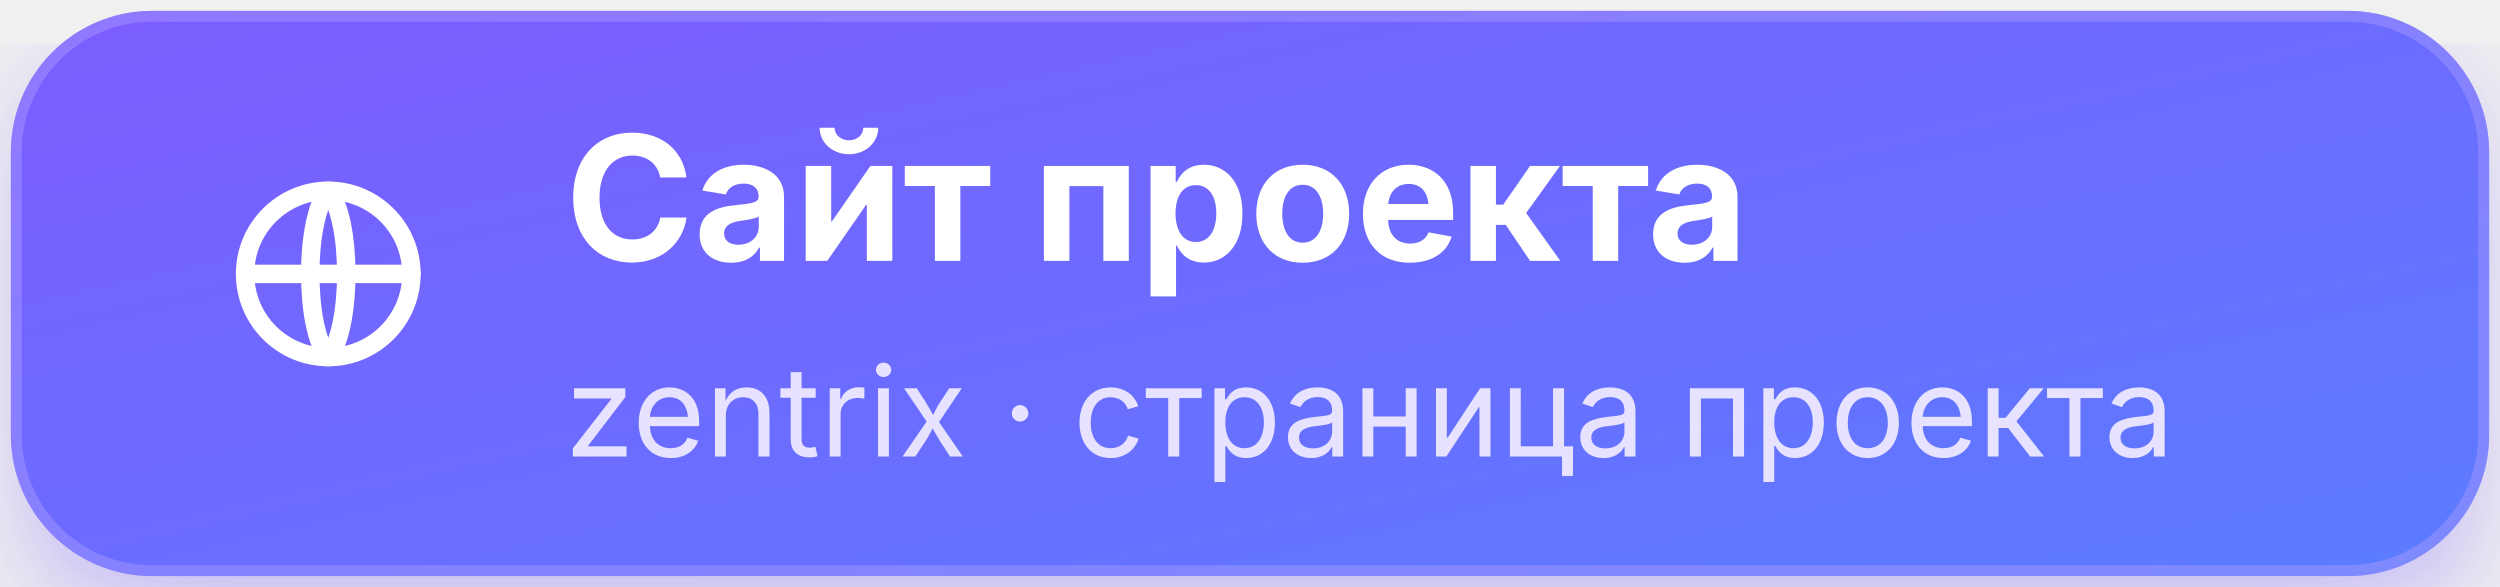
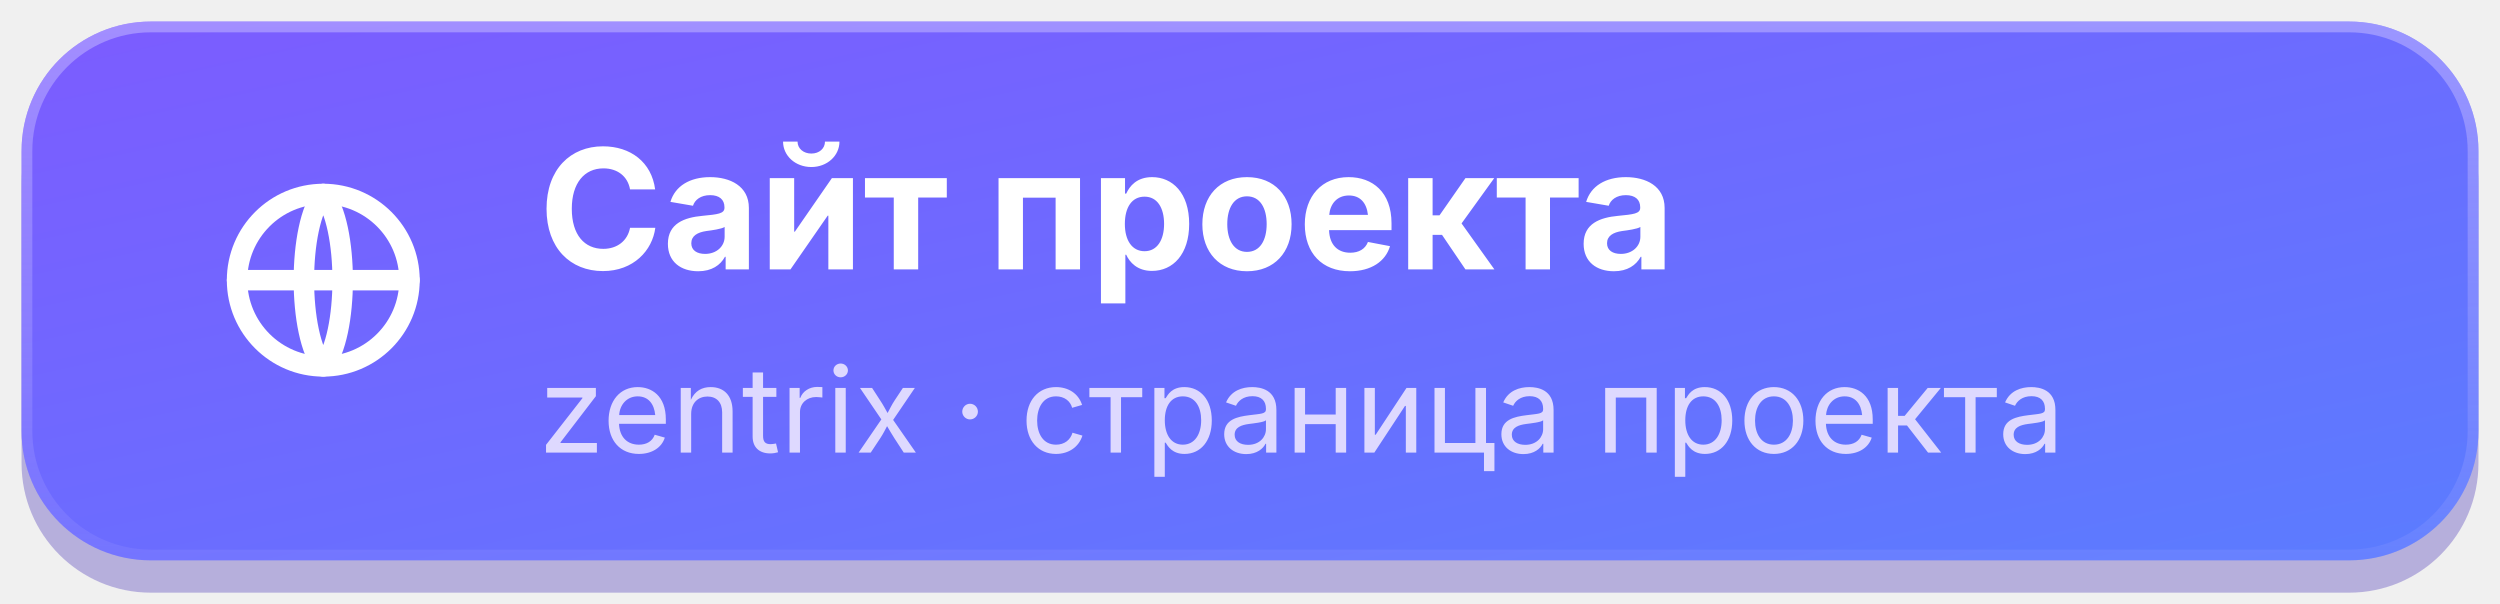
- <svg xmlns="http://www.w3.org/2000/svg" width="230" height="54" viewBox="0 0 230 54" role="img" aria-label="Сайт проекта">
+ <svg xmlns="http://www.w3.org/2000/svg" width="232" height="56" viewBox="0 0 232 56" role="img" aria-label="Сайт проекта">
  <defs>
    <linearGradient id="g" x1="0" y1="0" x2="1" y2="1">
      <stop offset="0" stop-color="#7C5CFF" />
      <stop offset="1" stop-color="#5B7CFF" />
    </linearGradient>
-     <filter id="sh" x="-20%" y="-40%" width="140%" height="200%">
-       <feDropShadow dx="0" dy="4" stdDeviation="6" flood-color="#7C5CFF" flood-opacity="0.4" />
-     </filter>
+     <linearGradient id="edge" x1="0" y1="0" x2="0" y2="1">
+       <stop offset="0" stop-color="#C9BFFF" stop-opacity="0.5" />
+       <stop offset="1" stop-color="#C9BFFF" stop-opacity="0.1" />
+     </linearGradient>
  </defs>
-   <g filter="url(#sh)">
-     <rect x="1" y="1" width="228" height="52" rx="13" fill="url(#g)" />
+   <rect x="2" y="5" width="228" height="50" rx="12" fill="#4B36B8" opacity="0.35" />
+   <rect x="2" y="2" width="228" height="50" rx="12" fill="url(#g)" />
+   <rect x="2.5" y="2.5" width="227" height="49" rx="11.5" fill="none" stroke="url(#edge)" stroke-width="1" />
+   <g transform="translate(20 16)" fill="none" stroke="#FFFFFF" stroke-width="1.9" stroke-linecap="round" stroke-linejoin="round">
+     <circle cx="10" cy="10" r="8" />
+     <path d="M2 10h16M10 2c2.4 2.8 2.4 13.2 0 16M10 2c-2.4 2.8-2.4 13.2 0 16" />
  </g>
-   <rect x="1.5" y="1.5" width="227" height="51" rx="12.5" fill="none" stroke="#A99BFF" stroke-opacity="0.45" />
-   <g transform="translate(20 15) scale(0.85)" fill="none" stroke="#FFFFFF" stroke-width="2" stroke-linecap="round">
-     <circle cx="12" cy="12" r="9" />
-     <path d="M3 12h18M12 3c2.6 3 2.6 15 0 18M12 3c-2.6 3-2.6 15 0 18" />
-   </g>
-   <text x="52" y="24" font-family="Segoe UI, Inter, sans-serif" font-size="16" font-weight="700" fill="#FFFFFF">Сайт проекта</text>
-   <text x="52" y="42" font-family="Segoe UI, Inter, sans-serif" font-size="11.5" fill="#E6E2FF">zentrix · страница проекта</text>
+   <text x="50" y="25" font-family="Segoe UI, Inter, sans-serif" font-size="15.5" font-weight="700" fill="#FFFFFF">Сайт проекта</text>
+   <text x="50" y="42" font-family="Segoe UI, Inter, sans-serif" font-size="11" fill="#DED9FF">zentrix · страница проекта</text>
</svg>
